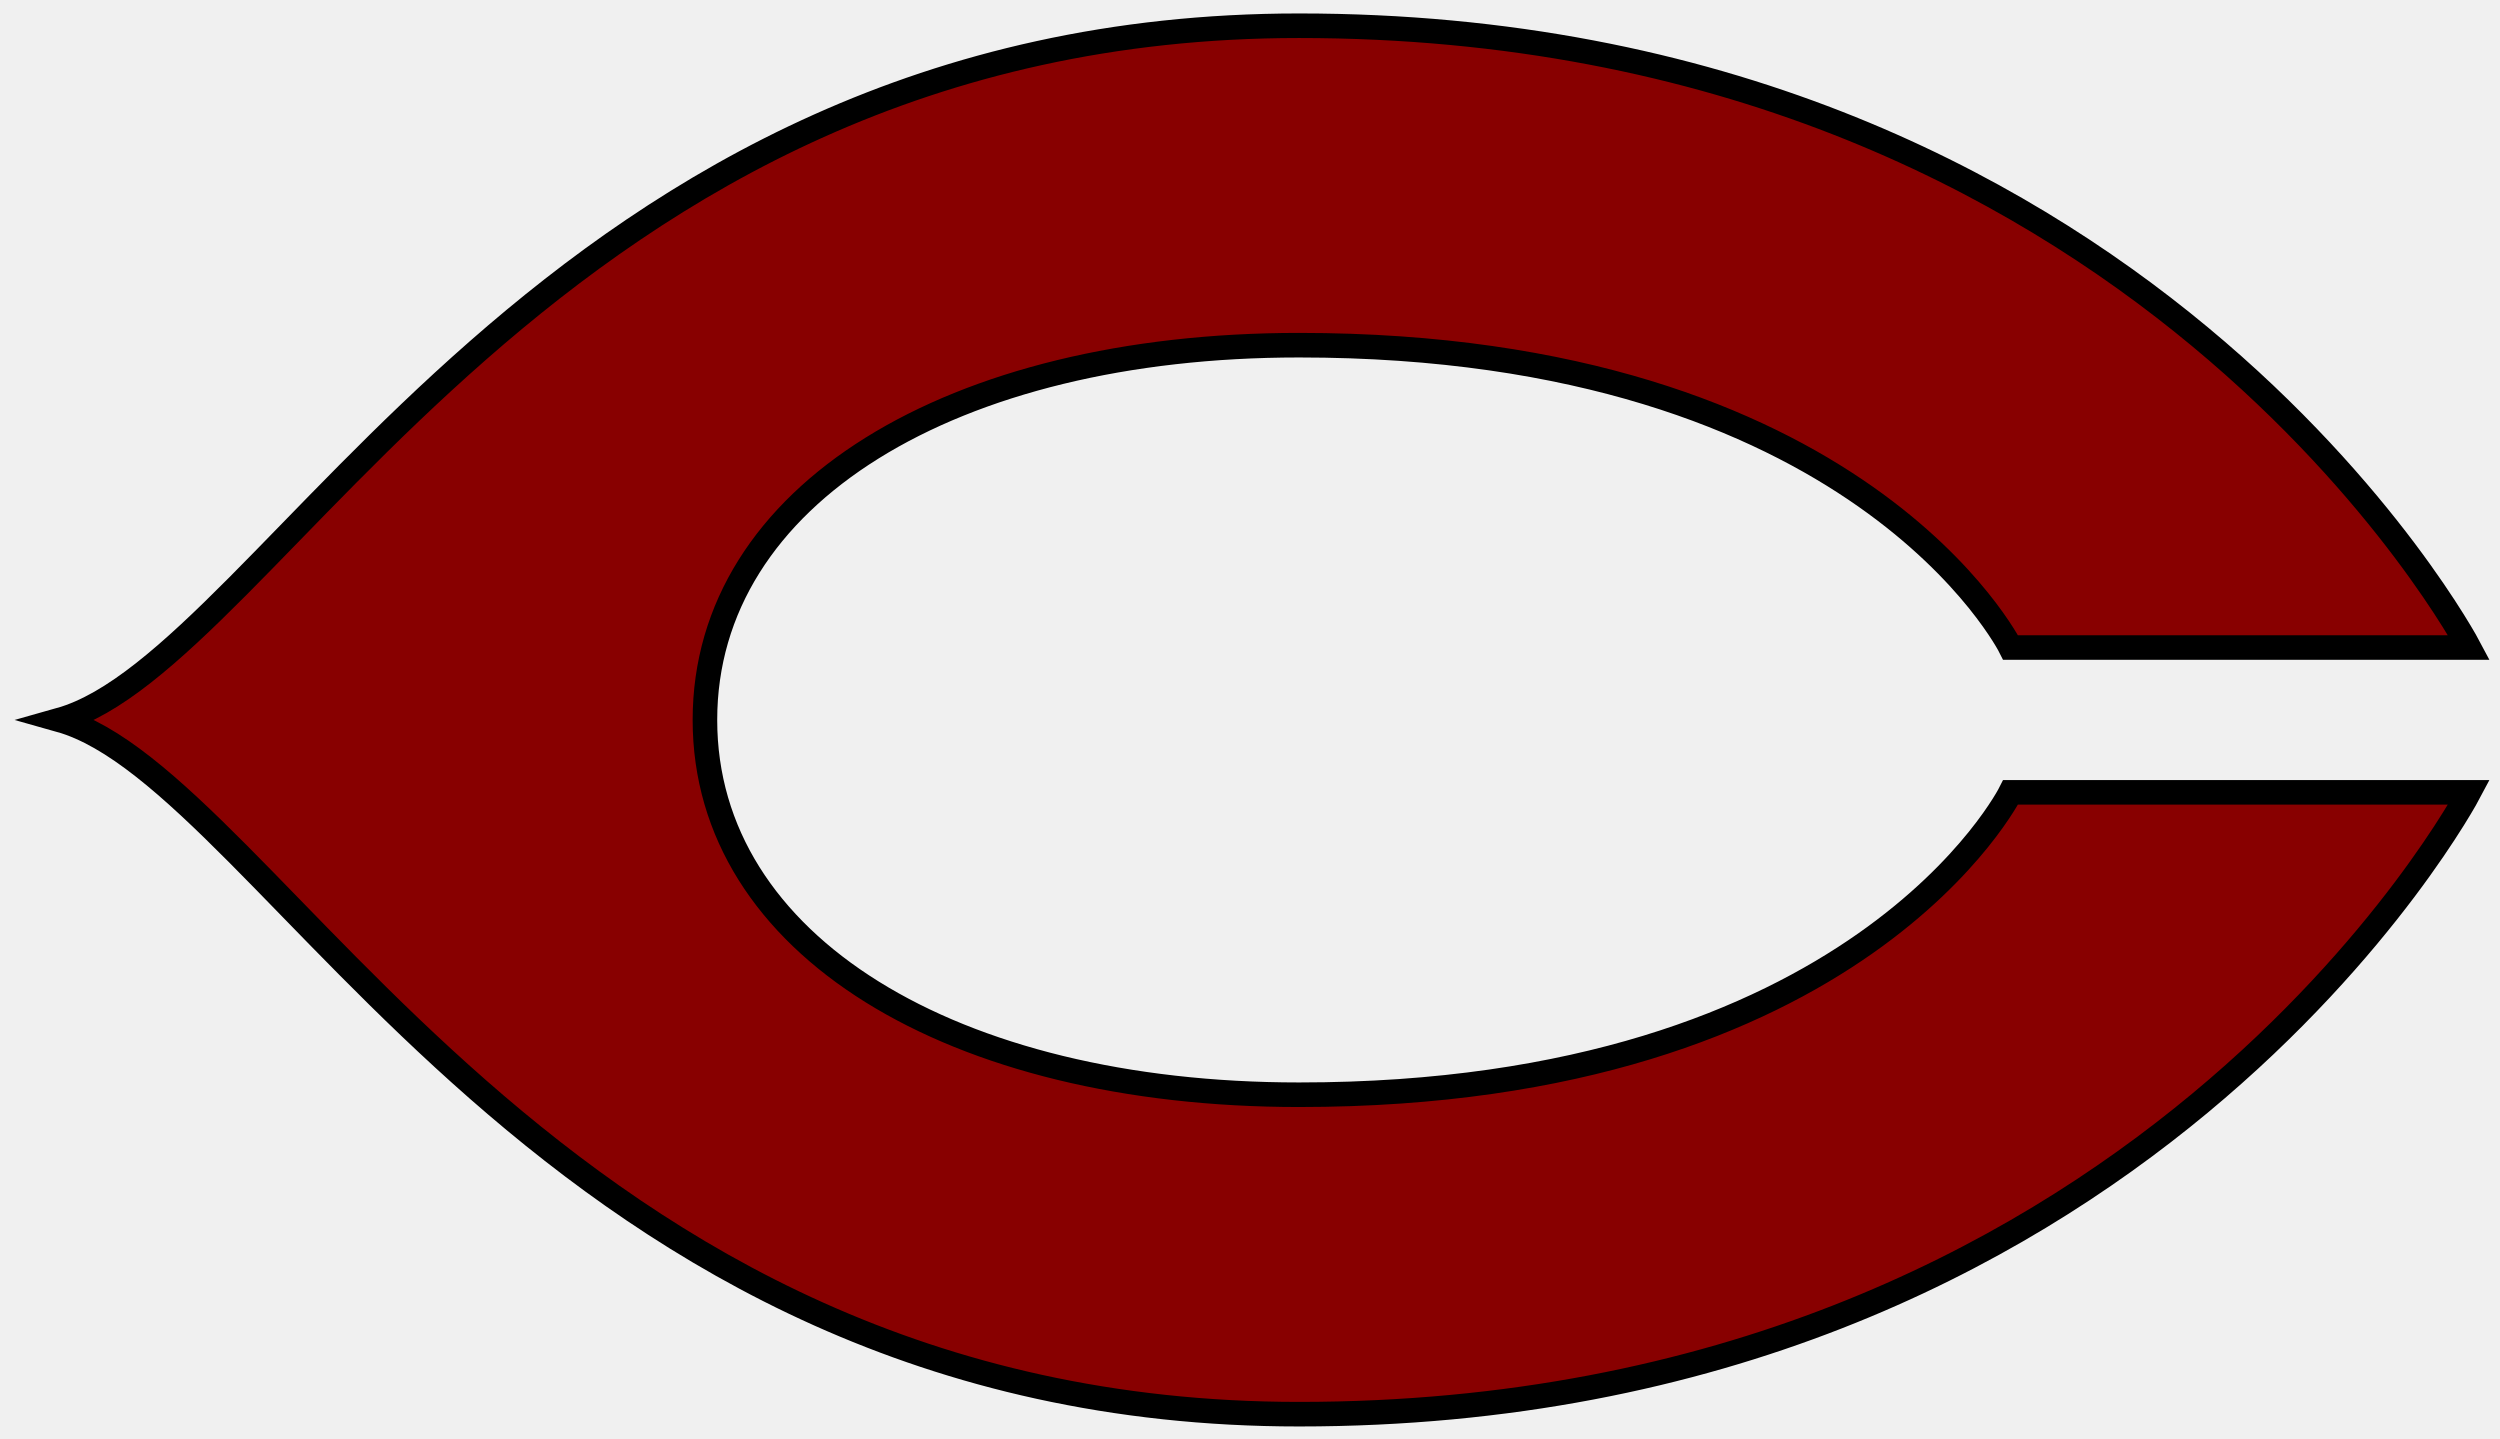
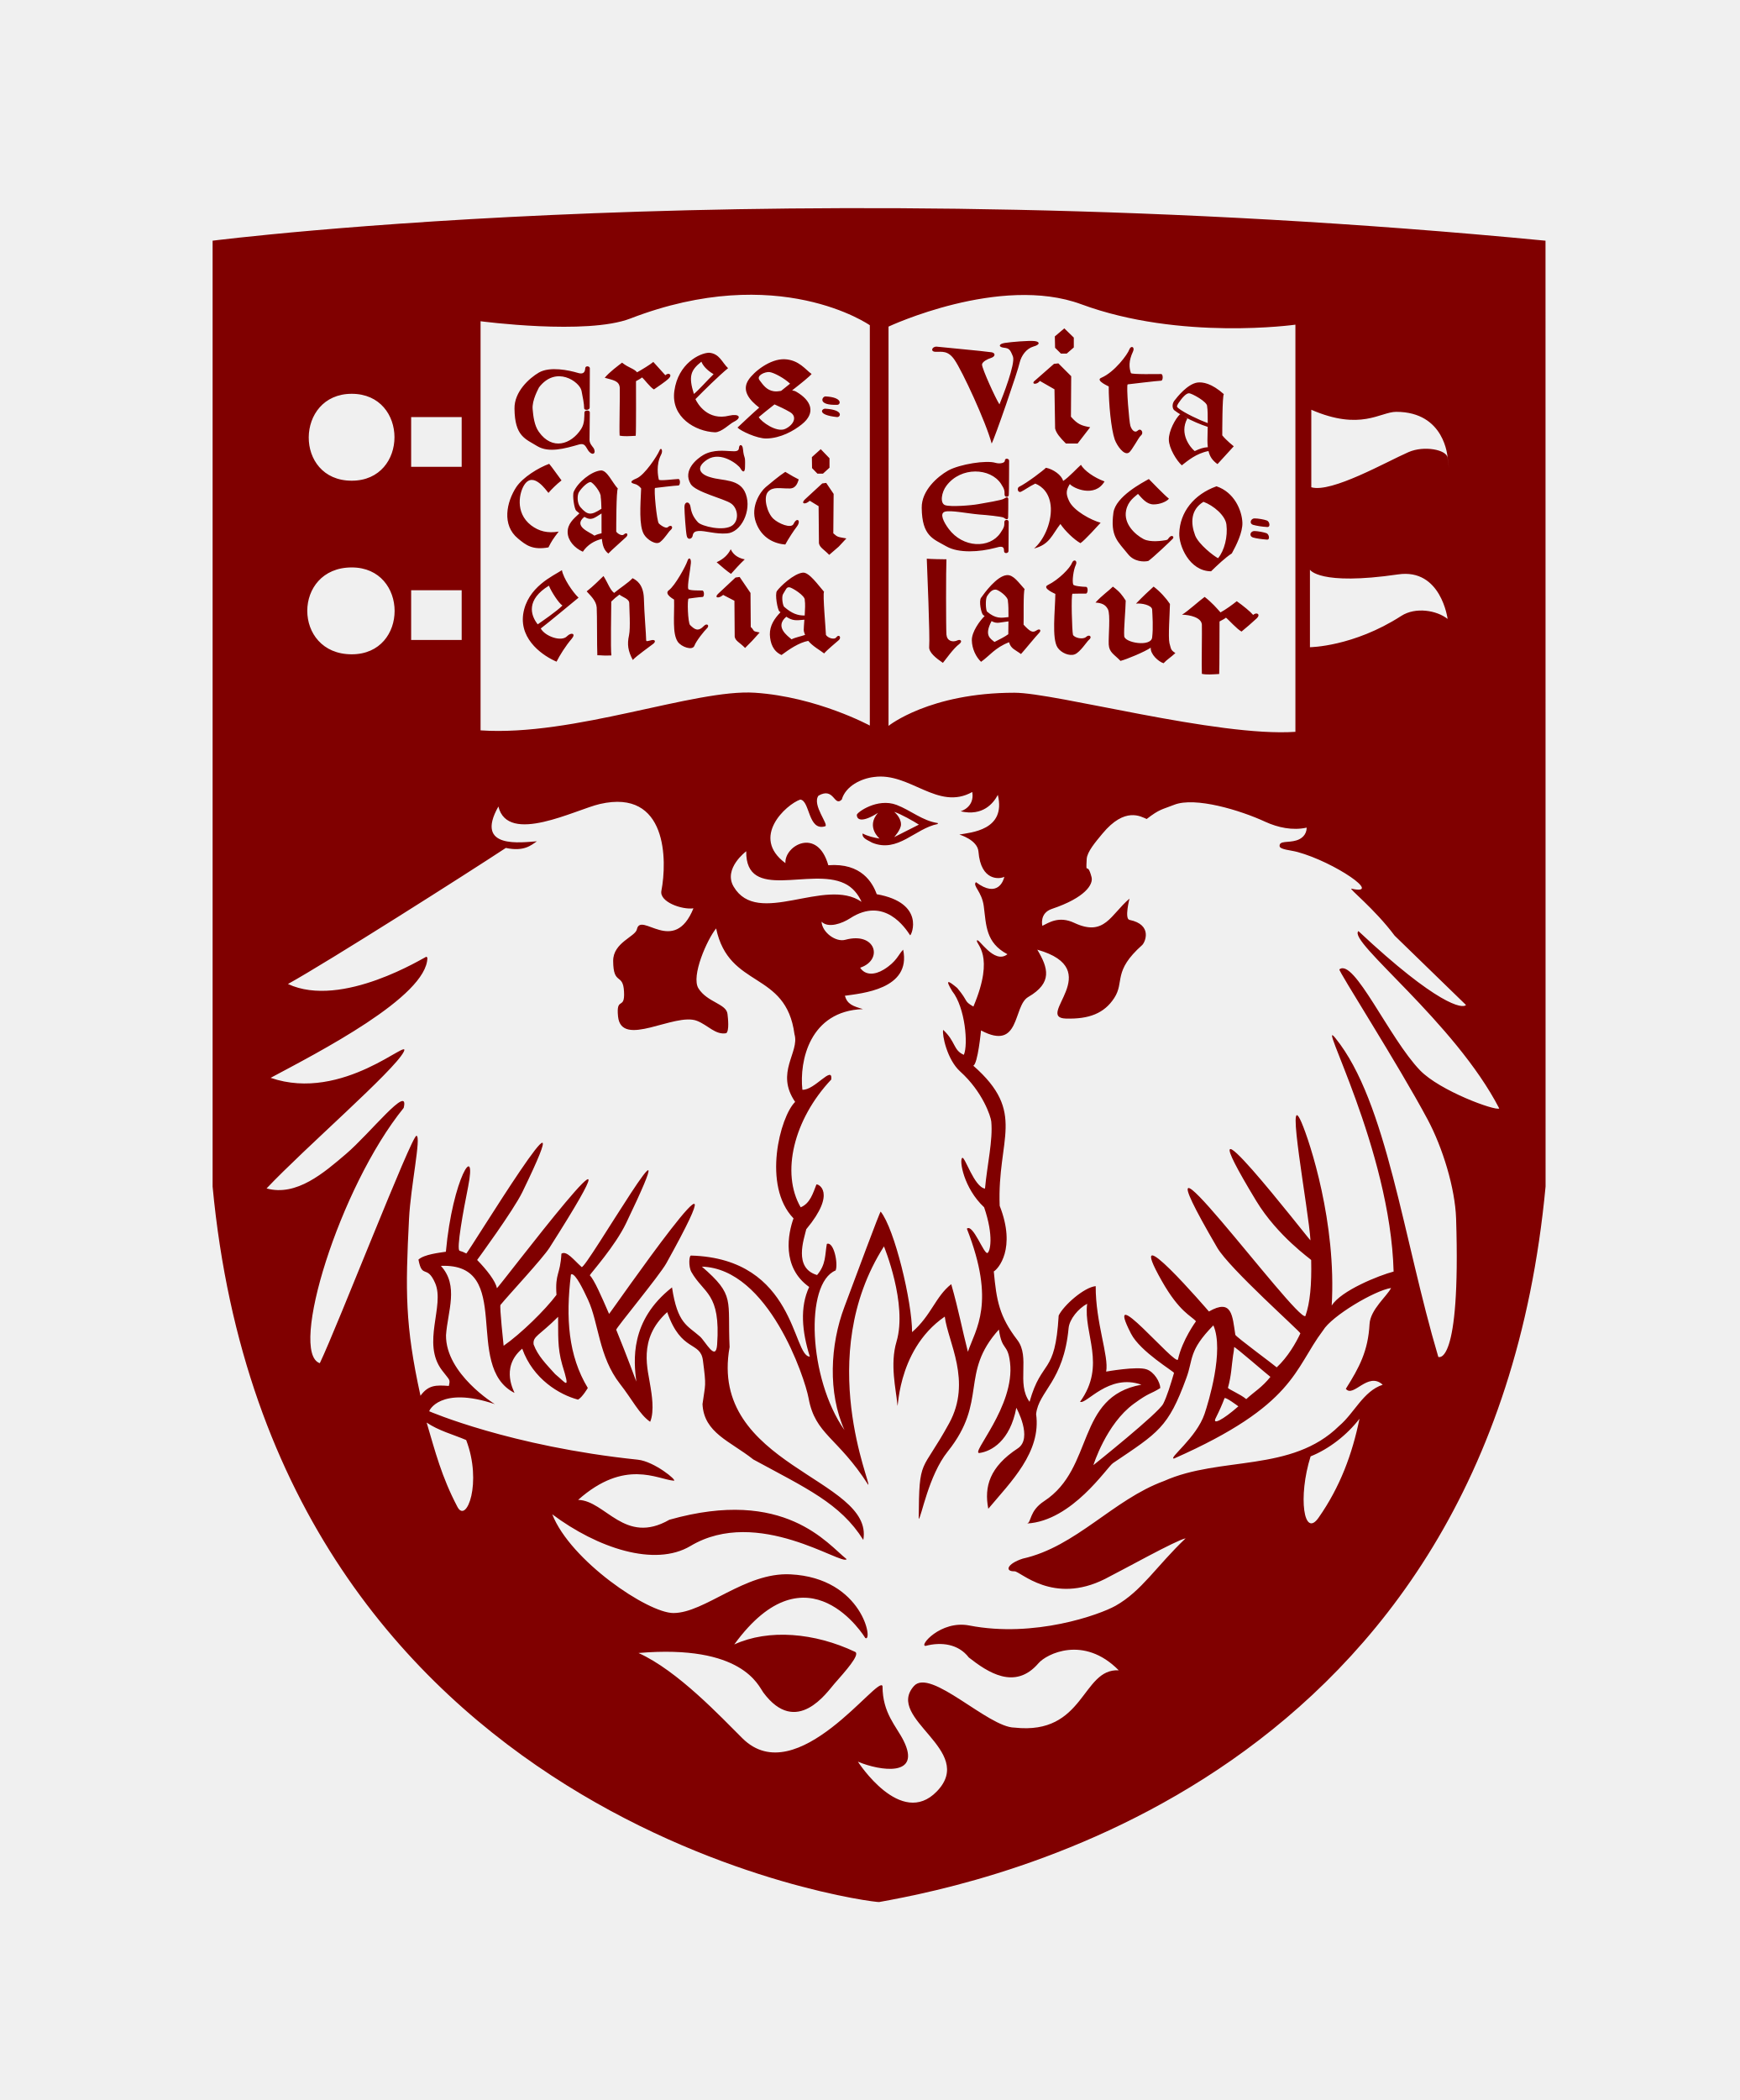
- <svg xmlns="http://www.w3.org/2000/svg" height="114.66" viewBox="0 0 199.318 114.658" width="199.32">
-   <g transform="matrix(1.25 0 0 -1.25 -748.22 593.28)">
-     <g transform="matrix(2.5648 0 0 2.5648 681.43 404.8)" stroke="#000" stroke-width=".611">
-       <path d="m0 0c-8.617 0-14.774 3.718-14.774 9.32s6.157 9.32 14.774 9.32c13.95 0 17.696-7.519 17.696-7.519h11.4s-8.152 15.463-29.096 15.463c-18.651 0-25.519-15.771-30.816-17.264 5.297-1.492 12.165-17.264 30.816-17.264 20.944 0 29.096 15.464 29.096 15.464h-11.4s-3.746-7.52-17.696-7.52" stroke="#000" stroke-width=".611" fill="#800" />
+ <svg xmlns="http://www.w3.org/2000/svg" version="1.1" x="0px" y="0px" viewBox="0 0 522 630" style="enable-background:new 0 0 522 630;" xml:space="preserve">
+   <style type="text/css">
+ 	.st0{display:none;}
+ 	.st1{display:inline;}
+ 	.st2{fill:#FFFFFF;}
+ 	.st3{fill:#737373;}
+ 	.st4{fill:#800000;}
+ </style>
+   <g id="DOES_NOT_PRINT" class="st0">
+ </g>
+   <g id="White_Fill">
+ </g>
+   <g id="Shield">
+     <g>
+       <g>
+         <path class="st4" d="M200.69,177.08c-1.61,1.21,1.9,2.9,1.59,2.81c0.13,4.98-0.59,10.1,1.1,12.63c1.07,1.57,4.42,2.73,4.99,1.22     c0.56-1.52,3.1-4.61,3.67-5.13c1.05-0.93,0.13-1.78-0.76-0.87c-1.84,1.94-2.86,1.05-4.21-0.24c-0.65-0.74-0.9-7.71-0.43-7.92     c0,0,3.36-0.49,4.17-0.49c0.62,0,0.57-1.94-0.08-1.94c-1.01,0-4.01,0.03-4.18-0.44c-0.38-0.96,0.6-5.66,0.77-7.77     c0.14-1.48-0.66-1.96-1.06-0.58C205.82,169.73,202.6,175.7,200.69,177.08 M209.59,159.3c1.96-0.16,5.11,1.01,8.6,0.72     c4.16-0.3,7.43-6.74,5.63-11.76c-1.67-4.76-6.98-3.92-10.55-5.06c-3.29-0.89-4.64-2.96-1.06-5.31c4.21-2.72,9.44,1.64,9.94,2.56     c0.78,1.39,1.42,1.37,1.42-0.44c0.11-3.94-0.25-1.71-0.64-5.42c-0.13-1.32-1.1-1.44-1.19-0.17c-0.09,1.3-1.67,0.9-2.85,0.9     c-1.21-0.02-4.73-0.56-7.76,1.13c-1.94,1.12-6.35,4.58-3.88,8.74c1.45,2.42,9.93,4.39,12.04,5.79c2.12,1.38,2.6,4.94,0.57,6.58     c-2.53,2-9.39,0.31-10.44-0.9c-1.39-1.54-1.92-2.8-2.21-4.59c-0.29-1.83-1.82-1.67-1.82,0c0,1.66,0.39,7.37,0.69,8.7     c0.27,1.39,1.67,0.93,1.79-0.12C208.02,159.66,208.67,159.37,209.59,159.3 M219.28,164.78c-0.76,1.5-1.99,2.87-4.23,3.89     c1.36,1.19,3.14,2.72,4.31,3.49c1.34-1.5,2.58-2.89,4.13-4.35C221.96,167.51,220.18,166.74,219.28,164.78 M198.13,162.58     c1.42-1.14,2.48-3.06,3.06-3.51c1.1-0.91,0.19-1.84-0.73-0.96c-0.74,0.72-2.68-0.96-2.76-1.08c-0.63-0.74-1.55-10.42-1.12-10.64     c0,0,6.16-0.76,6.97-0.74c0.61,0.04,0.69-1.92,0.03-1.95c-1,0-5.7,0.65-5.87,0.19c-0.26-1.02-0.89-4.47,0.65-7.44     c0.73-1.3-0.02-2.54-0.5-1.22c-0.54,1.35-4.4,7.34-6.9,8.32c-2.03,0.84-1.8,1.3-0.49,1.64c1.04,0.2,2.12,1.45,1.92,1.43     c-0.21,4.96-0.69,11.09,0.85,13.69C194.21,161.95,196.9,163.65,198.13,162.58 M181.1,172.81c-1.55,1.46-2.78,2.8-5.05,4.6     c1.06,1.21,2.85,2.74,3.01,4.83c0.14,2.11,0.06,11.88,0.19,14.33c1.66,0,1.37,0.18,4.22,0.06c-0.28-1.66-0.04-14.34-0.04-16.16     c1.07-1.02,1.22-1.18,2.45-2.09c0.88,0.77,2.95,1.23,2.95,2.59c0,1.37,0.41,7.39-0.07,9.61c-0.6,2.71-0.33,4.67,1.13,7.41     c1.11-1.24,5.27-4.14,6.17-4.87c0.89-0.76,0.43-1.35-0.72-1.03c-1.23,0.27-1.45,0.5-1.45-0.27c0-1.47-0.58-8.07-0.67-12.3     c-0.15-4.23-2.22-5.47-3.4-6.06c-1.21,1.35-3.92,3.04-5.53,4.42C183.06,176.97,182.45,174.95,181.1,172.81 M164.72,175.7     c0.72,1.84,3.02,5.34,4.06,5.96c-1.79,1.79-6.18,4.77-7.42,5.64C159.12,184.48,157.91,179.87,164.72,175.7 M156.99,184.3     c-1.07,7.94,6.42,12.67,10.02,14.2c0.91-1.82,2.75-4.79,4.55-6.87c1.37-1.6-0.14-2.02-1.37-0.79c-1.66,1.82-6.61,0.09-7.92-2.3     c2.39-1.8,8.62-7.02,11.34-9.24c-1.79-1.68-4.56-5.85-4.99-8.25C166.2,172.68,158.2,176.04,156.99,184.3 M154.93,146.12     c-2.89,4.42-4.47,11.38,0.54,15.46c2.36,1.96,4.31,3.5,9.11,2.64c0.96-1.91,1.38-2.54,3.07-4.74c-3.31,0.54-5.87-0.06-8.29-1.89     c-4.98-3.86-3.44-10.08-1.97-12.21c2.69-3.99,6.5,1.72,7.19,2.49c0.89-1.06,2.42-2.57,3.92-3.75c-1.49-1.97-2.7-3.79-3.7-4.97     C161.61,140.3,156.93,143.16,154.93,146.12 M178.06,134.33c-0.38-0.49-1.11-1.28-1.15-2.27c0-0.65,0.08-7.47,0.08-8.33     c0-0.8-1.61-0.72-1.61,0c-0.07,1.22,0.11,3.28-0.98,4.96c-2.99,4.64-8.69,6.54-12.7,0.86c-1.36-1.88-1.69-4.74-1.86-6.77     c-0.27-2.72,1.79-6.24,1.91-6.56c5.1-6.68,12.18-1.73,12.75,1c0.38,1.81,0.79,4.03,0.79,5.2c-0.04,0.77,1.62,0.69,1.66-0.11     c0-0.83,0.05-11.1,0.05-11.82c0.03-0.67-1.35-0.89-1.38,0c-0.08,1.62-1.04,1.76-2.28,1.36c-2.58-0.77-8.3-2-11.62-0.09     c-2.93,1.72-7.41,5.75-7.33,10.83c0.09,8.34,3.24,9.04,6.9,11.29c3.43,2.02,8.16,0.71,12.49-0.54c1.72-0.47,1.93,0.61,2.75,1.84     C177.93,137.04,179.06,135.84,178.06,134.33 M180.51,158.29c-0.02,0.61,0,1.13,0.01,1.69c-0.61,0.15-1.29,0.29-2.14,0.72     c-1.15-0.97-6.61-2.76-3.03-5.64c2.19,1.29,3.04,0.28,5.16-1.02C180.53,155.88,180.51,157.63,180.51,158.29 M180.48,152.63     c-3.14,2.04-4.14,1.97-6.3-0.47c-1.07-1.24-0.98-3.59-0.48-4.48c0.97-1.53,2.69-3.07,3.5-3.06c0.71,0.05,3.24,3.12,3.06,4.46     C180.39,149.83,180.44,151.19,180.48,152.63 M180.26,141.14c-2.82,0.26-6.88,3.55-8.09,6.39c-0.49,1.13,0.21,5.22,0.72,5.67     c0.37,0.32,0.66,0.54,0.98,0.8c-1.85,1.72-3.58,3.18-3.53,5.73c0.08,2.46,2.03,4.65,4.56,5.79c1.36-2.06,3.46-3.32,5.72-3.85     c0.19,1.97,0.65,3.4,1.93,4.39c0.93-1.02,4.63-4.23,5.35-4.95c0.78-0.74,0.2-1.63-0.72-0.74c-0.54,0.5-1.87-0.25-2.26-0.89     c0-1.07,0-12.39,0.48-12.91C183.72,144.77,182.13,140.93,180.26,141.14 M200.72,113.5c1.11-1.09-0.07-1.88-1.06-0.93     c-0.73-0.88-2.61-2.81-3.61-3.99c-1.07,0.89-3.5,2.35-4.87,3.11c-1.07-1.22-2.38-1.22-4.51-2.89c-1.18,0.9-3.79,2.82-5.2,4.53     c2.48,0.72,4.35,0.87,4.51,2.99c0.09,1.74-0.18,12.4-0.04,14.36c1.33,0.29,2.95,0.16,4.83,0.06c0.15-1.53,0.08-14.91,0.08-16.39     c0.72-0.4,1.45-0.79,1.8-1.12c0.78,0.6,2.33,2.86,3.58,3.6C197.21,116.12,199.66,114.56,200.72,113.5 M208.22,118.18     c-1.64-5.26-1.02-7.07,2.25-9.67c0.73,1.81,2.61,3.12,3.66,3.75C212.28,114.05,209.41,117.3,208.22,118.18 M218.85,124.69     c-6.48,1.63-9.52-3.56-10.16-4.95c2.62-2.68,7.08-7.06,9.79-9.29c-1.79-1.65-2.53-4.39-5.72-4.63     c-2.78,0.08-9.26,3.23-10.4,11.46c-1.09,7.9,6.33,12.17,12.2,12.41c1.96,0,4.41-2.54,5.62-3.13     C222.79,125.28,221.82,124.01,218.85,124.69 M237.09,115.1c-0.39,0.31-1.5,1.21-2.7,2.17c-0.71,0.12-1.43,0.2-2.16,0.11     c-2.22-0.31-3.29-1.99-4.31-3.33c-1.06-1.41,1.67-2.57,3.01-2.43C232.29,111.81,235.3,113.42,237.09,115.1 M232.42,121.32     c1.48,0.67,2.97,1.33,4.61,2.29c2.36,1.34,1.15,3.88-1.4,5.06c-2.59,1.19-7.22-2.16-7.94-3.53     C228.63,124.31,230.42,122.9,232.42,121.32 M243.55,112.19c-1.8-1.23-3.75-4.22-8.09-4.42c-4.36-0.17-9.28,3.76-10.88,6.24     c-2.12,3.27,0.48,6.15,3.25,8.27c-1.77,1.52-4.24,3.86-6.52,5.99c0.91,0.99,5.9,3.35,8.7,3.28c4.24-0.09,8.15-2.28,10.56-4.22     c4.4-3.48,2.88-7.18-1.6-9.8c-0.43-0.26-0.84-0.33-1.27-0.42C240.49,114.94,242.92,112.97,243.55,112.19 M248.93,137.49     l-2.64-2.74l-2.66,2.39l0.05,3.29l1.62,1.67h1.65l1.97-1.79V137.49z M247.75,118.92c-1.02-0.06-2.62,2.76,3.54,2.52     C252.26,121.41,252.97,119.22,247.75,118.92 M247.67,122.61c-1.06-0.07-2.66,1.87,3.52,2.51     C252.15,125.23,253.44,122.97,247.67,122.61 M251.69,163.99l2.29-2.46c-2.56-0.48-2.56-0.31-3.92-1.54l0.1-11.82l-2.23-3.3     l-1.19,0.16l-5.14,4.74c-1.38,1.25-0.14,1.83,1.4,0.46l2.65,1.62l0.1,11.13c0.27,1.33,1.44,1.79,3.08,3.48L251.69,163.99z      M235.96,185.02c1.91,1.29,3.01,1.12,5.42,0.89c-0.1,1.3-0.19,2.5-0.19,3.04c0,0.57,0.24,1.04,0.4,1.52     c-1.25,0.45-2.83,0.71-4.06,1.33C236.42,190.83,232.34,188.04,235.96,185.02 M241.48,184.65c-2.09,0.04-3.88-0.6-6.16-2.6     c-0.43-0.37-0.84-2.95-0.35-3.8c1-1.59,1-2.09,1.88-2.07c0.68,0,4.88,2.54,4.65,3.89C241.67,181.04,241.59,182.86,241.48,184.65      M234.22,183.67c-1.85,1.91-3.23,4.01-3.2,6.66c0.09,2.52,0.93,5.03,3.5,6.17c2.27-1.68,5.2-3.71,8.02-4.24     c1.38,1.66,3.5,2.77,4.77,3.77c0.88-1.07,3.69-3.35,4.47-4.06c0.74-0.76,0-1.81-0.78-0.82c-0.6,0.91-2.58,0.25-3.15-0.68     c0-1.08-1.03-12.42-0.57-12.94c-1.64-1.83-4.46-5.94-6.36-5.74c-2.76,0.28-6.89,4.23-7.78,5.52c-0.67,0.97,0.2,5.64,0.73,6.09     C234.01,183.51,234.08,183.55,234.22,183.67 M226.83,156.68c1.73,4.9,5.79,6.45,8.82,6.68c0.9-1.68,2.57-4.23,3.49-5.41     c1.36-1.81-0.02-2.89-0.98-0.81c-0.74,1.61-4.67-0.15-6.09-1.52c-1.91-1.78-3.1-6.46-1.58-8.1c1.54-1.66,3.75-0.9,6.6-0.98     c1.88-0.09,2.28-1.83,2.6-2.71c-0.9-0.43-2.26-1.19-4.04-2.27c-1.84,1.17-4.66,3.58-5.89,4.59     C228.24,147.44,225.11,151.9,226.83,156.68 M225.73,192.22l2.23-2.47c-2.51-0.46-1.34-0.44-2.67-1.66l-0.08-10.21l-3.26-4.79     l-1.24,0.17l-5.11,4.78c-1.36,1.18-0.16,1.75,1.41,0.44l3.38,1.75l0.08,10.82c0.29,1.33,1.47,1.64,3.12,3.34L225.73,192.22z      M268.31,251.15c0,0,2.07-2.24,2.06-3.84c-0.01-2.17-2.05-3.75-2.05-3.75c1.76,0.5,5.93,2.85,7.42,3.83L268.31,251.15z      M281.41,247.2v-0.28c-4.58-0.66-8.17-3.86-12.36-5.45c-5.79-2.19-11.93,2.28-11.93,2.99c0,1.56,1.64,2.36,6.33-0.59     c-3.67,4.25,0.5,7.7,0.5,7.7c-1.52-0.23-3.7-0.74-5.09-1.53c-0.28,1.53,1.83,2.1,2.84,2.76     C269.46,256,274.58,248.52,281.41,247.2 M333.96,175.99c-1.19,1.22-3.28,2.62-5.23,4.78c1.62,0.12,2.96,0.46,3.74,2.02     c0.8,1.54,0.13,8.03,0.24,10.53c0.13,2.43,1.6,2.94,3.53,4.95c1.92-0.49,7.28-2.73,9.08-3.97c-0.16,1.99,2.36,4.23,3.85,4.67     c0.99-1.09,2.08-1.69,3.54-3.05c-1.43-0.96-1.24-1.08-1.78-2.99c-0.42-1.83,0.1-8.77,0.15-11.74c-1.13-1.72-3-3.78-4.9-5.21     c-1.35,1.23-3.16,2.88-5.29,5.11c1.58-0.21,4.7,0.42,4.85,1.75c0.09,1.72,0.36,5.48,0,8.4c-0.35,2.94-8.27,1.59-8.38-0.39     c-0.17-2.04,0.41-7.9,0.45-10.67C336.7,178.48,336.04,177.54,333.96,175.99 M337.92,153.16c0.58-2.92,2.63-4.12,3.57-4.99     c1.33,1.48,2.67,3.15,4.67,3.15c1.95,0.02,3.99-0.89,4.62-1.71c-1.61-1.3-5.29-5.17-6.03-5.9c-1.86,1.04-9.95,5.24-10.63,10.08     c-0.98,7.15,1.28,8.58,4.42,12.5c1.77,2.23,4.73,2.34,6.06,1.99c1.45-1,6.74-6.03,7.33-6.66c0.53-0.62-0.24-1.18-0.9-0.55     c-0.65,0.6-0.39,0.86-1.27,0.99c-0.9,0.15-4.5,0.75-6.6-0.34C340.55,160.34,337.13,157.11,337.92,153.16 M315.34,152.38     c0.19,4.82-2.32,9.88-5.04,12.17c4.71-1.22,5.33-4.04,7.91-7.35c1.43,2.11,4.07,4.65,6.01,5.75c1.36-0.9,5.22-5.23,6.06-6.13     c-2.78-0.74-8.15-3.58-9.49-6.58c-1.06-2.22-0.8-3.28,0.25-5.03c0.94,1.23,7.47,4.24,10.41-0.78c-3.21-1.17-6.1-3.28-7.08-4.98     c-0.86,0.71-3.73,3.84-5.35,4.84c-0.37-1.72-3.01-3.58-5.16-3.96c-0.69,0.75-5.74,4.59-8.04,5.71c-0.71,0.34-0.44,1.88,0.55,1.49     c0.94-0.41,2.49-1.59,4.3-2.45C312.76,145.9,315.13,148.02,315.34,152.38 M314.42,175.52c-1.93,0.96,2.57,2.74,2.27,2.66     c-0.07,5.09-1.1,13.42,0.66,16.07c1.08,1.62,3.54,2.68,5.19,2.04c1.58-0.63,3.6-3.79,4.2-4.31c1.18-0.88,0.17-1.82-0.8-0.91     c-0.97,0.91-3.61,0.26-3.96-0.65c-0.28-0.95-0.61-12.07-0.15-12.3c0,0,3.18-0.07,4.02-0.04c0.67,0,0.71-2.02,0.06-2.02     c-1.16-0.02-3.71-0.25-3.86-0.71c-0.38-1.05,0.09-4.43,0.75-5.81c0.68-1.39-0.61-2-1.13-0.64     C321.14,170.35,317.8,173.86,314.42,175.52 M296.19,178.86c1.08-1.66,1.76-1.98,2.63-1.98c0.79,0.05,3.8,2.12,3.64,3.52     c0.15,0.91,0.18,2.8,0.17,4.73c-2.26,0.27-3.85,0.53-6.39-1.61C295.78,183.16,295.65,179.73,296.19,178.86 M297.55,186.33     c1.66,0.93,2.5,0.35,5.07,0.08c-0.01,1.62-0.05,3.08-0.05,3.86c-1.14,0.81-2.54,1.52-4.14,2.32     C297.15,191.53,295.28,190.64,297.55,186.33 M295.47,184.82c-1.39,1.32-3.89,4.73-3.84,7.26c0.04,2.58,1.28,5.06,2.77,6.46     c2.56-1.78,4.16-4.24,8.4-5.87c0.53,1.98,1.93,2.28,3.58,3.54c1-1.08,4.61-5.52,5.4-6.29c0.8-0.76,0.34-1.54-0.8-0.76     c-1.13,0.76-1.92,0.29-3.82-1.75c0.07-1.11-0.13-10.16,0.32-10.66c-1.74-1.86-3.33-4.4-5.37-4.21c-2.98,0.24-6.76,5.43-7.7,6.78     c-0.74,0.97,0.04,4.69,0.6,5.16C295.2,184.64,295.29,184.66,295.47,184.82 M278.11,167.61c0.09,2.45,0.99,23.49,0.72,26.42     c-0.17,1.67,2.07,3.44,4.12,4.83c0.99-1.21,3.16-4.35,4.94-5.67c1.05-0.87,0.32-1.43-0.49-1.11c-1.61,0.75-3.23,0.17-3.39-1.7     c-0.15-1.87-0.15-19.98,0-22.59C282.77,167.79,279.27,167.72,278.11,167.61 M276.59,152.34c0.09,8.61,3.51,9.33,7.43,11.59     c3.71,2.1,9.93,1.67,14.6,0.44c1.77-0.52,2.73-0.62,2.67,0.91c0,0.95,1.34,0.75,1.34,0.04c0-0.71,0.06-7.92,0.06-8.72     c0-0.9-1.3-0.77-1.3,0c0,1.21,0,1.56-1.18,3.28c-3.21,4.75-11.25,4.56-15.55-1.25c-1.47-1.98-2.81-4.62-1.11-5.12     c1.69-0.52,6.87,0.55,10.28,0.84c2.05,0.13,6.78,0.61,7.37,0.95c0.52,0.39,1.32,0.89,1.32-0.14c0.05-1.01,0.05-4.33,0.05-5.35     c0-0.99-0.77-0.52-1.35-0.17c-0.58,0.41-5.62,1.25-7.64,1.6c-2.03,0.38-8.28,0.88-9.93,0.32c-1.68-0.56-1.12-3.93,0.38-5.87     c4.36-5.77,13.16-5.36,16.34-0.57c1.09,1.67,1.09,2.06,1.09,3.32c0,0.75,1.26,0.84,1.26,0c0.08-0.81,0.1-9.53,0.1-10.22     c0-0.68-1.28-0.93-1.28,0c0,0.64-1.4,1.01-2.78,0.64c-2.73-0.87-10.7,0.37-14.25,2.31C281.36,142.97,276.52,147.13,276.59,152.34      M310.44,102.32c-1.62-0.19-6.98,0.26-8.91,0.56c-1.93,0.3-1.93,1.24-0.32,1.43c1.6,0.17,1.91,0.5,2.76,2.66     c0.77,2.17-3.09,12.02-4.05,14.34c-1.13-1.69-5.23-10.7-5.23-11.92c0-0.87,1.81-1.75,2.58-1.96c1.52-0.47,1.48-1.51,0.34-1.74     c-3.21-0.46-14.49-1.45-16.48-1.69c-1.44-0.13-2.1,1.54-0.35,1.54c1.81,0.05,3.69-0.49,5.66,2.41     c2.28,3.27,9.43,18.65,11.14,25.11c0.84-1.35,7.98-22.04,8.39-24.24c0.51-2.14,2.02-4.23,4.12-4.85     C312.25,103.39,312.05,102.47,310.44,102.32 M320.11,106.07l2.12-1.84v-2.95l-2.85-2.77l-2.84,2.41l0.07,3.41l1.75,1.74H320.11z      M323.37,133.06l3.77-4.89c-2.74-0.47-3.86-0.98-5.77-3.16l0.08-12.15l-3.85-3.85l-1.32,0.15l-6.04,5.3     c-0.62,0.92,1,0.92,1.81-0.18l4.38,2.51l0.19,11.76c0.34,1.41,1.5,2.77,3.24,4.51H323.37z M348.43,112.21     c-1.15,0-8.86,0.16-9.06-0.28c-0.57-1.65-0.71-3.66,0.62-6.46c0.66-1.39-0.62-1.98-1.12-0.58c-0.48,1.37-4.35,6.7-8.36,8.43     c-2.06,0.81,2.51,2.71,2.2,2.62c-0.02,5.14,0.72,12.85,1.81,15.94c0.68,1.84,2.77,4.83,4.21,3.92c0.93-0.58,2.95-4.58,3.58-5.09     c1.11-0.9,0.02-2.45-0.91-1.52c-1.04,0.9-1.91-0.51-2.19-1.45c-0.35-0.91-1.29-12.21-0.81-12.43c0,0,9.12-1.1,10.03-1.1     C349.05,114.21,349.08,112.21,348.43,112.21 M362.45,134.16c-1.25,0.07-2.34,0.4-3.94,1.17c-1.31-1.07-4.72-5.19-2.21-9.79     c-0.35-0.21-0.71-0.39-1.04-0.6c2.32,1.3,5.02,2.43,7.15,3.12c-0.03,1.83-0.08,3.49-0.08,4.08     C362.32,132.91,362.38,133.54,362.45,134.16 M362.42,126.93c-2.4-0.86-7.14-3.09-8.86-4.51c-0.46-0.36-0.5-0.57,0.06-1.46     c1.09-1.62,2.34-3.04,3.21-2.98c0.75,0,5.57,2.58,5.41,3.94C362.41,122.87,362.43,124.89,362.42,126.93 M365.35,139.23l4.88-5.34     c0,0-2.17-1.7-3.45-3.28c0-1.11,0-11.8,0.47-12.37c-3.67-3.27-6.34-3.68-7.93-3.48c-2.97,0.45-6.01,4.26-6.98,5.53     c-0.7,1.01-0.52,2.28,0,2.75c0.59,0.48,1.36,0.97,2.17,1.46c-0.14-0.08-0.27-0.16-0.41-0.22c-1.4,1.31-3.42,5.07-3.35,7.63     c0.03,2.57,2.34,6.3,3.89,7.69c1.72-1.33,4.27-3.56,8.01-4.29C363.07,137.12,363.93,138.21,365.35,139.23 M365.52,167.46     c-1.26-0.62-5.84-4.15-6.89-6.86c-1.37-3.65-1.37-7.69,2.51-10.06c3.03,1.12,6.57,4.1,6.89,6.84     C368.47,160.95,367.44,165.16,365.52,167.46 M369.65,166.02c1.33-2.41,3.29-6.31,3.17-9.28c-0.17-3.65-2.42-9.06-7.77-10.85     c-6.79,2.42-10.99,7.77-11.17,14.11c-0.13,3.7,3.03,11.34,9.54,11.39C365.42,169.46,367.54,167.41,369.65,166.02 M376.05,184.48     c-0.8-0.95-2.97-2.75-4.92-4.12c-1.12,0.92-3.42,2.59-4.88,3.36c-1.09-1.23-2.54-2.93-4.75-4.65c-1.33,0.91-5.17,4.41-6.79,5.33     c2.34,0.06,5.82,0.83,5.95,3c0.08,1.76-0.13,12.75,0,14.76c1.43,0.3,3.12,0.16,5.2,0.04c0.1-1.56,0.07-14.22,0.1-15.76     c0.7-0.39,1.52-0.78,1.93-1.14c0.8,0.6,3.25,3.41,4.67,4.17c0.97-0.75,3.5-2.97,4.62-4.02     C378.35,184.28,377.08,183.53,376.05,184.48 M376.05,161.26c0.88,0.26,2.47,0.5,4.11,0.62c1.03,0.13,0.69-1.59-0.1-1.92     c-0.8-0.29-2.57-0.63-3.66-0.65C375.22,159.31,374.67,160.83,376.05,161.26 M380.2,156.16c-0.85-0.32-2.62-0.64-3.75-0.64     c-1.12,0-1.72,1.59-0.32,1.96c0.89,0.25,2.54,0.54,4.12,0.62C381.34,158.19,380.99,156.49,380.2,156.16 M407.96,425.62     c-2.17,10.63-5.83,20.47-12.23,29.62c-4.47,6.49-6.29-6.12-2.44-18.33C398.78,434.72,404.24,430.48,407.96,425.62 M401.87,427.76     c-14.28,14.1-35.69,9-52.56,16.54c-15.29,5.58-26.37,19.71-42.4,23.29c-4.71,1.52-5.49,3.88-2.48,3.8     c1.76-0.05,11.53,10.15,27.17,2.29c5.22-2.63,21.44-11.67,24.18-12.18c-8.78,8.36-13.18,15.83-21.03,20.24     c-4.8,2.69-24.36,9.7-43.87,5.91c-8.64-1.69-15.3,6.29-13.09,6.11c4.62-1.23,9.81-0.61,12.93,3.48     c5.66,4.43,13.86,9.96,20.92,1.72c2.34-2.73,13.55-8.54,24.07,2.13c-11.2-0.58-10.08,19.55-31.3,17.19     c-7.86-0.05-25.21-18.02-30.15-12.47c-8.77,9.85,18.84,19.21,6.88,31.6c-10.8,11.19-23.7-8.91-23.7-8.91     c6.74,2.83,19.17,4.64,13.7-6.31c-2.17-4.35-6.31-8.26-6.31-16.31c-0.95-4-25.66,31.82-42.01,15.64     c-6.42-6.36-19.43-20.31-31.22-25.62c31.21-2.66,35.96,9.84,37.45,11.84c9.98,13.47,19.21-0.21,21.33-2.61     c3.25-3.7,7.85-8.79,6.22-9.57c-12.1-5.74-25.93-6.96-36.26-2.22c22.12-30.4,39.32-1.93,39.32-1.94     c2.42,1.51-0.62-18.02-22.49-19.1c-13.66-0.67-25.69,11.62-35.1,11.61c-7.66-0.01-30.89-15.7-36.35-29.62     c13.52,10.11,30.75,15.91,41.49,9.5c20.19-12.04,45.63,6.11,46.84,3.95c-5.65-4.42-18.5-21.64-53.17-11.82     c-13.46,7.73-19.13-5.73-27.39-5.96c14.05-12.47,23.8-6.13,28.71-5.75c1.17,0-5.86-5.78-10.79-6.3     c-38.32-3.99-62.59-14.52-62.59-14.52c-0.2,0,3.19-7.72,19.67-2.15c0,0-14.77-9.04-14.65-20.67c0.48-7.17,3.94-14.84-1.54-20.81     c22.24-0.91,6.45,30.1,22.06,38.1c0.33,0.13-4.6-7.41,2.35-13.26c3.23,9.11,11.17,13.82,16.75,15.29     c1.31-0.72,2.93-3.51,2.93-3.5c-5.88-9.72-6.65-21.04-5.07-34.01l0.23-0.13c1.27,0.06,3.41,4.46,4.91,7.69     c3.24,6.98,3.16,17.01,9.63,25.28c3.58,4.56,5.8,9.11,9.01,11.32c1.39-3.23,0.36-8.78,0.14-10.26     c-0.73-5.27-4.03-14.5,4.98-22.64c4.21,12.16,9.94,8.63,10.71,14.46c1.07,8.17,0.72,6.87-0.12,13.14     c0.43,8.64,8.28,11.08,15.25,16.6c15.72,8.55,26.16,13.18,33,24.14c3.34-18.49-46.56-22.18-40.12-57.85     c-0.67-14.25,1.77-15.44-8.32-24.14c20.02,0.59,30.93,33.46,32.02,39.45c2,11.02,8.69,11.6,17.88,25.97     c1.32,0.48-16.43-38.29,4.74-71.49c0,0,7.13,17.25,3.77,28.56c-2.03,6.81-0.15,14.35,0.23,18.62     c0.39,4.36-0.87-15.74,14.25-26.12c0.94,7.6,8.22,19.37,1.32,31.99c-8.4,15.35-9.01,9.83-9.14,28.71     c0.76-0.33,2.93-13.02,8.7-20.22c12.18-15.22,3.48-23.41,15.36-36.6c0.95,6.59,2.63,3.98,3.34,9.86     c1.59,13.19-12.17,27.61-9.13,27.17c3.5-0.5,9.13-3.54,11.02-13.55c0,0,5.07,9.14,0.43,12.18c-8.4,5.51-10.14,11.45-8.84,18.11     c6.74-8.05,15.94-16.96,14.35-28.41c0.76-6.92,8.25-9.72,9.75-25.78c0.25-2.67,2.91-5.9,5.57-7.31     c-1.17,9.02,5.85,18.35-2.13,29.4c1.82,0.97,8.56-8.61,18.41-5.12c-19.78,3.56-14.01,24.99-29.16,34.91     c-4.57,2.99-3.79,6.35-5.15,6.73c13.53-0.76,23.96-16.88,25.77-18.11c13.6-9.19,16.57-10.6,22.01-25.51     c2.13-5.67,0.58-8.17,8.12-15.82c3.31,7.54-1.5,23.17-2.64,26.54c-2.43,7.2-10.99,13.42-9.18,13.42     c36.46-16.09,36-26.89,44.72-38.42c2.62-4.4,15.58-12.04,20.43-12.75c-1.18,2.41-6.22,6.45-6.46,10.81     c-0.44,8.06-3.04,12.97-7.12,19.44c2.27,2.81,6.61-5.31,11.07-1.23C409.07,417.35,406.44,423.9,401.87,427.76 M368.49,416.32     c1.05-3.78,1.05-6.38,1.54-9.72c0.22-1.43,0.25-1.26,0.32-2.46c0.02-0.4,10.3,8.55,10.88,8.92c-2.58,3.23-4.79,4.39-7.25,6.68     C372.24,418.24,368.39,416.69,368.49,416.32 M371.61,421.9c-4.75,4.17-7.85,5.66-6.82,3.58c1.16-2.31,2.02-4.27,2.66-6     C367.66,418.92,371.61,421.9,371.61,421.9 M418.2,381.47c-4.35,1.13-15.81,5.71-18.58,10.21c1.47-24.78-6.54-49.12-9.08-55     c-4.97-11.45,2.22,26.65,2.71,35.42c0.01,0.39-41.13-52.87-16.29-11.85c6.44,10.63,16.49,17.57,16.5,17.75     c0.17,7.4-0.33,12.84-1.73,16.81c-2.53,2.02-56.02-71.18-26.45-20.49c3.67,6.29,25.11,25.31,24.94,25.7     c-1.36,2.89-3.77,7.09-7.1,10.19c-0.56-0.56-12.34-9.24-12.42-9.77c-0.89-5.66-0.93-11-7.92-6.99c0,0-26.35-30.68-14.15-9.18     c5.33,9.41,8.83,10.44,10.26,12.12c0,0-4.09,5.54-5.4,11.43c-0.53,2.35-22.84-24.74-14.09-7.72c2.81,5.45,13.01,11.41,12.9,11.79     c-1.04,3.54-2.1,6.98-3.22,9.22c-1.4,2.83-21,18.45-20.97,18.43c0,0,3.83-12.38,12.16-18.43c4.75-3.48,4.77-2.72,7.92-4.7     c-0.07-1.83-1.83-4.82-4.11-5.6c-2.86-1.01-12.14,0.67-12.14,0.67c0.87-4.64-3.19-14.64-3.14-25.64     c-3.5,0.35-9.62,5.75-11.11,8.82c-1.07,18.22-5.03,12.76-8.74,25.88c-4.03-5.5,0.28-13.4-3.67-18.55     c-5.43-7.08-6.25-11.85-7.06-20.56c1.27-0.71,6.82-6.83,1.77-19.68c-0.82-20.2,8.2-27.92-7.93-42.05     c1.36-0.44,2.33-10.56,2.33-10.57c11.89,6.34,9.53-7.34,14.16-10.03c7.35-4.27,6.02-8.69,2.72-14.2     c21.03,5.98-0.95,20.36,8.57,20.67c6.9,0.21,11.53-1.54,14.53-6.18c3.19-4.91-0.55-7.91,8.37-15.87c0.89-0.8,3.26-6.11-3.81-7.56     c-1.55-0.33,0.01-6.37,0.01-6.37c-5.66,4.79-7.45,11.54-16.55,7.28c-4.66-2.19-7.69-0.04-9.6,0.88c0,0-0.97-3.81,2.89-5.09     c9.96-3.35,12.43-7.33,11.88-9.5c-1.34-5.18-1.75,0-1.46-5.45c0.12-2.17,2.64-5.11,4.73-7.63c6.76-8.15,11.54-5.1,13.27-4.38     c3.93-3.04,4.62-2.82,8.27-4.27c6.26-2.46,19.82,1.62,27.4,5.14c3.68,1.67,8.07,2.66,12.35,1.72c-0.04,2.21-1.59,3.4-3.13,3.84     c-2.37,0.74-5.19,0-5,1.73c0.1,1.01,3.35,1.19,5.37,1.74c11.22,3.07,25.77,13.13,16.22,11.01c-1.13-0.25,6.88,5.98,12.93,14.09     l21.41,20.8c-0.98,1.19-8.5,0.11-32.28-22.17c-3.38,3.02,28.93,27.37,42.26,53.21c-1.15,0.8-17.77-5.25-23.76-11.43     c-9.24-9.55-19.85-33.84-24.21-30.29c-0.52,0.2,17.56,28.35,26.49,45.05c4.51,8.45,8.22,20.56,8.53,29.68     c1.43,44.97-5.34,41.52-5.34,41.52c-10.53-35.44-15.46-76.6-30.84-95.59C394.66,303.87,417.23,344.68,418.2,381.47      M434.82,140.49c-0.09-0.69-0.24-1.75-0.45-3.24c-0.32-2.32-7-3.67-11.71-1.61c-6.6,2.88-23.12,12.32-29.16,10.54v-23.25     c14.88,6.45,20.69,0.62,25.47,0.62c14.69,0,15.42,13.7,15.42,13.7C434.59,138.74,434.72,139.79,434.82,140.49 M419.55,172.32     c12.9-1.89,14.85,13.34,14.85,13.34h-0.03c-3.17-2.53-9.56-3.67-13.88-0.88c-14.41,9.28-27.4,9.38-27.4,9.38v-23.25     C393.09,170.91,395.82,175.78,419.55,172.32 M388.73,219.55c-23.41,1.6-71.96-11.73-84.31-11.73c-25.47,0-37.79,9.94-37.79,9.94     s0.03-115.61,0-119.78c0,0,33.47-15.69,57.82-6.71c29.82,11.01,64.28,6.13,64.28,6.13V219.55z M291.76,237.6     c0.78,4.64-3.52,5.8-3.51,5.79c6.68,1.56,9.87-2.42,11.18-4.93c2.57,10.67-8.19,11.27-11.54,11.91c-0.01,0,5.45,1.57,5.73,5.12     c0.71,9.02,6.51,8.25,7.76,7.54c-0.2,1.09-1.99,6.53-8.51,1.62c-1.11,1.09,1.78,2.78,2.35,7.25c0.74,5.66,0.55,10.91,7.09,14.37     c-4.01,3.19-8.73-5.12-9.14-4.12c-0.46,1.11,5.57,4.16-1.07,19.82c-3.03-1.74-1.34-1.41-4.86-5.58c-2.69-2.25-3.75-2.76-1.5,0.95     c3.91,4.9,4.84,16.09,3.49,19.11c-3.23-1.4-2.39-3.98-6.21-7.49c-0.35,1.5,1.17,8.92,5.1,12.47c6.81,6.14,9.21,13.56,9.34,15.02     c0.54,5.58-1.22,12.93-1.88,20.13c-3.26-0.47-6.04-9.74-6.83-9.22c-0.96,0.63,0.41,9.07,6.57,14.83     c2.98,8.71,1.78,13.38,0.99,13.7c-1.05,0.45-4.36-8.9-6.17-7.28c8.76,22.29,2.63,30.05,0.31,36.92c-1.81-7.04-2.73-12.31-5-20.28     c-4.77,3.75-5.92,9.31-11.75,14.39c0-9.09-5.26-31.03-9.42-36.15c-0.19-0.23-7.53,19.67-10.87,28.53c-4.34,11.47-5.01,25.82,0,37     c-10.82-15.38-11.98-44.03-2.65-47.89c0.81-2.05-0.56-8.79-2.64-7.95c-0.6,3.3-0.2,6.11-2.93,9.33     c-7.16-2.09-3.9-10.83-3.25-13.73c9.29-11.15,3.49-13.72,3.05-13.43c-1,2.55-1.88,5.68-4.72,6.84     c-5.96-10.25-2.14-26.32,9.18-38.34c0.48-4.48-5.07,3.34-8.67,3.07c-0.94-8.65,2.19-23.64,18.18-24.19     c-3.05-0.9-4.68-1.45-5.43-4c4.83-0.72,19.99-1.87,17.49-13.83c-1.44,1.43-1.9,3.58-5.85,5.99c-2.66,1.62-5.55,1.76-7.05-0.58     c7.03-2.33,4.71-10.88-4.47-8.37c-2.81,0.77-6.92-2.17-7.12-5.43c2.04,2.04,6.18,0.53,8.57-1.02c10.33-6.71,16.63,3,18.02,5.1     c0.42,0,4.63-9.72-10.03-12.33c-1.23-3.42-4.58-9.45-14.53-8.69c-3.28-11.57-13.2-5.87-12.87-0.63     c-10.55-7.76,0.18-17.56,4.44-19.07c2.95,0.24,2.3,9.59,7.48,8.01c1.25-0.37-4.03-6.44-2-9.18c4.75-2.72,4.65,3.48,6.99,1.17     c1.16-4.06,5.83-6.33,9.67-6.77C273.05,231.58,281.42,243.39,291.76,237.6 M261.02,217.67c0,0-15.87-8.61-34.49-9.85     c-18.01-1.19-54.39,13.19-82.32,11.29V96.37c0,0,31.85,4.23,44.94-0.81c44.49-17.16,71.87,2.01,71.87,2.01V217.67z      M138.54,191.99h-15.16v-14.92h15.16V191.99z M138.54,140.04h-15.16v-14.91h15.16V140.04z M105.55,196.29     c-17.79,0-17.79-26.06,0-26.06C122.65,170.23,122.76,196.29,105.55,196.29 M105.55,144.21c-17.39,0-17.02-26.07,0-26.07     C122.65,118.14,122.65,144.21,105.55,144.21 M220.14,265.97c-3.17-5.42,3.79-10.59,3.79-10.59c-0.21,15.24,19.27,4.78,29.44,9.63     c2.45,1.12,4.16,3.27,5.17,5.54C247.61,262.98,227.39,278.34,220.14,265.97 M167.48,395.04c0.09,5.22-0.29,9.09,1.24,14.4     c2.47,8.01,1.23,5.54-2.13,2.79c-2.67-2.97-5.17-5.42-6.46-8.89C159.81,400.86,161.79,400.73,167.48,395.04 M128.25,287.31     l-0.3-0.3c-0.35,0-25.32,15.75-41.54,8.19c12.08-6.68,53.94-33.28,65.38-40.82c5.41,1.16,7.59-0.78,9.31-1.99     c-4.38,0.27-18.87,2.53-11.54-10.44c2.81,11.63,23.15,0.93,30.45-0.75c20.34-4.68,20.2,17.06,18.46,26.05     c-0.65,3.35,6.23,5.73,9.62,5.25c-5.83,14.36-15.79,0.82-16.97,6.3c-0.48,2.22-7.15,3.97-7.12,9.48     c0.04,7.54,2.99,3.42,3.26,9.26c0.3,5.66-2.41,1.25-1.8,7.38c0.98,9.72,17.06-1.3,23.71,1.34c3.32,1.31,5.53,4.29,8.77,3.7     c0.94-0.78,0.52-4.46,0.37-5.77c-0.34-3.09-6.05-3.45-8.71-7.67c-2.31-3.67,2.63-14.74,5.3-17.99     c3.84,18.26,20.96,12.53,23.51,31.74c1.61,5.43-5.88,11.47,0.2,20.3c-4.52,4.39-9.94,25.18-0.49,34.94     c-1.6,4.42-3.71,14.62,4.7,20.58c-2.83,6.03-2.18,13.39,0.2,20.89c-5.23,0.02-4.19-29.38-35.58-30.31     c-0.7-0.22-0.87,3.33,0.03,4.92c3.76,6.61,8.81,6.22,7.73,21.77c-0.37,5.32-3.49-0.93-5.15-2.4c-3.8-3.36-6.74-3.8-8.39-14.74     c-12.75,10-11.5,22.1-10.71,28.26c0.01,0.01-2.81-7.67-6.03-15.55c-0.17-0.42,12.95-16.21,15.04-19.96     c26.49-47.67-17.1,15.41-17.19,15.2c-2.35-5.43-4.4-10.11-5.78-11.6c0.33-0.66,7.61-8.77,10.89-15.61     c20.48-42.66-12.17,14.2-13.34,13.15c-2.47-2.22-4.51-5-6.07-4c-0.37,6.55-1.93,5.66-1.48,12.35     c-3.41,4.56-10.74,11.72-15.86,15.27c0,0-1.28-11.84-0.94-12.26c2.57-3.13,12.65-13.93,14.71-17.16     c33.57-52.72-15.71,12.7-15.8,12.14c-0.35-2.08-3.05-5.53-5.92-8.46c0,0,10.88-14.83,13.56-20.34     c20.42-41.99-16.41,18.61-16.82,18.39c-0.88-0.46-0.98-0.45-2-0.81c-1.03-0.35,1.12-12.09,2.55-19.17     c2.76-13.99-4.65-2.71-6.67,19.46c-1.89,0.3-6.49,0.77-8.23,2.36c1.12,5.92,2.53,1.36,5.01,7.05c2.97,6.81-4.14,17.98,2.05,26.15     c2.39,3.16,2.52,2.63,2.06,4.7c-3.8-0.27-6.11-0.35-8.51,2.94c-4.67-21.24-4.53-31.46-3.44-53.05     c0.49-9.81,3.71-24.65,2.24-24.94c-1.4-0.27-23.64,57-29.01,68.23c-9.38-3.17,5.84-52.73,25.17-76.59     c1.82-7.59-10.13,7.7-17.28,13.79c-6.55,5.58-14.84,12.86-23.87,10.37c11.6-12.27,38.19-35.22,41.15-40.96     c2.48-4.92-18.14,15.3-39.93,7.78C95.3,315.81,128.2,299.01,128.25,287.31 M128.03,426.77c3.64,2.47,7.93,3.56,11.86,5.24     c4.87,12.73,0.12,25.25-2.62,20.06C132.48,442.97,130.59,435.41,128.03,426.77 M463.8,355.95l-0.02-283.74     c-227.94-21.98-399.98,0-399.98,0s0,283.72,0,283.78c18.17,192.34,198.31,214.93,200.02,214.62     C296,564.81,447.03,534.45,463.8,355.95" />
+       </g>
+     </g>
+   </g>
+   <g id="TMs" class="st0">
+     <g class="st1">
+       <path class="st4" d="M414.37,514.17h-6.22v-3.19h15.9v3.19h-6.22v16.41h-3.47V514.17z" />
+       <path class="st4" d="M427.69,510.98h3.67l5.96,9.27l5.96-9.27h3.67v19.6h-3.44v-14.06l-6.19,9.24h-0.11l-6.13-9.18v14h-3.39    V510.98z" />
    </g>
  </g>
</svg>
